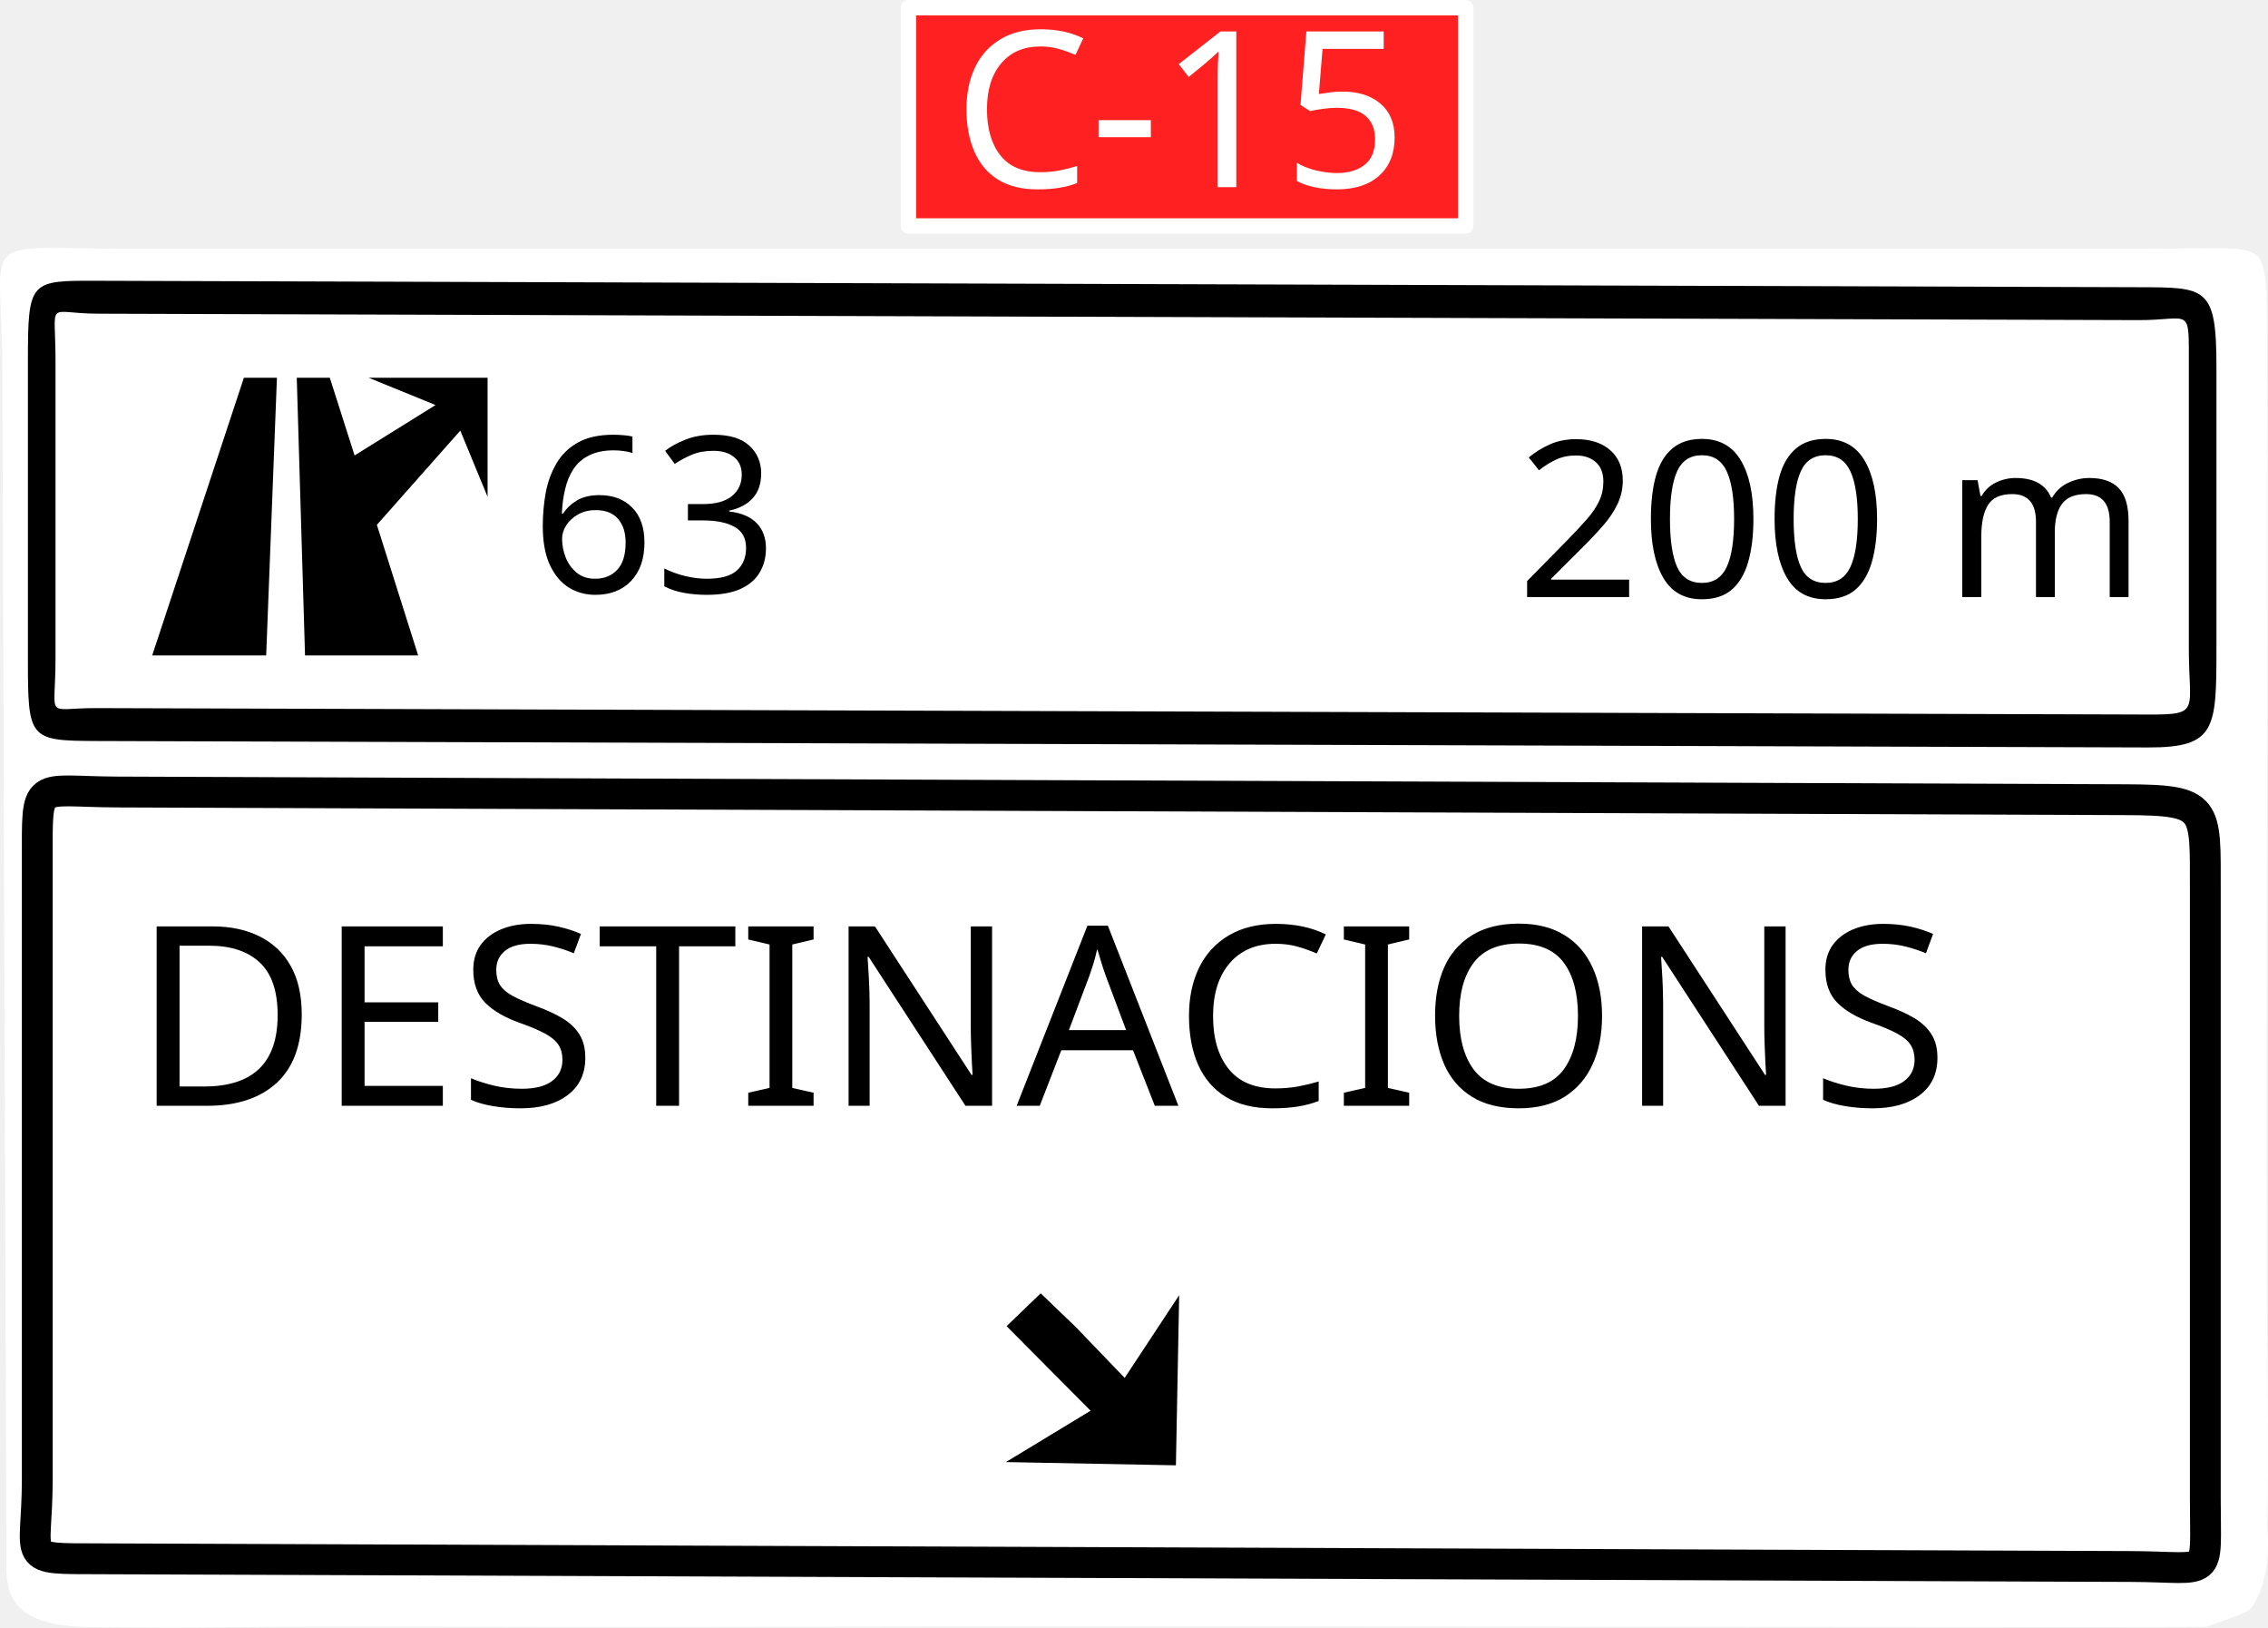
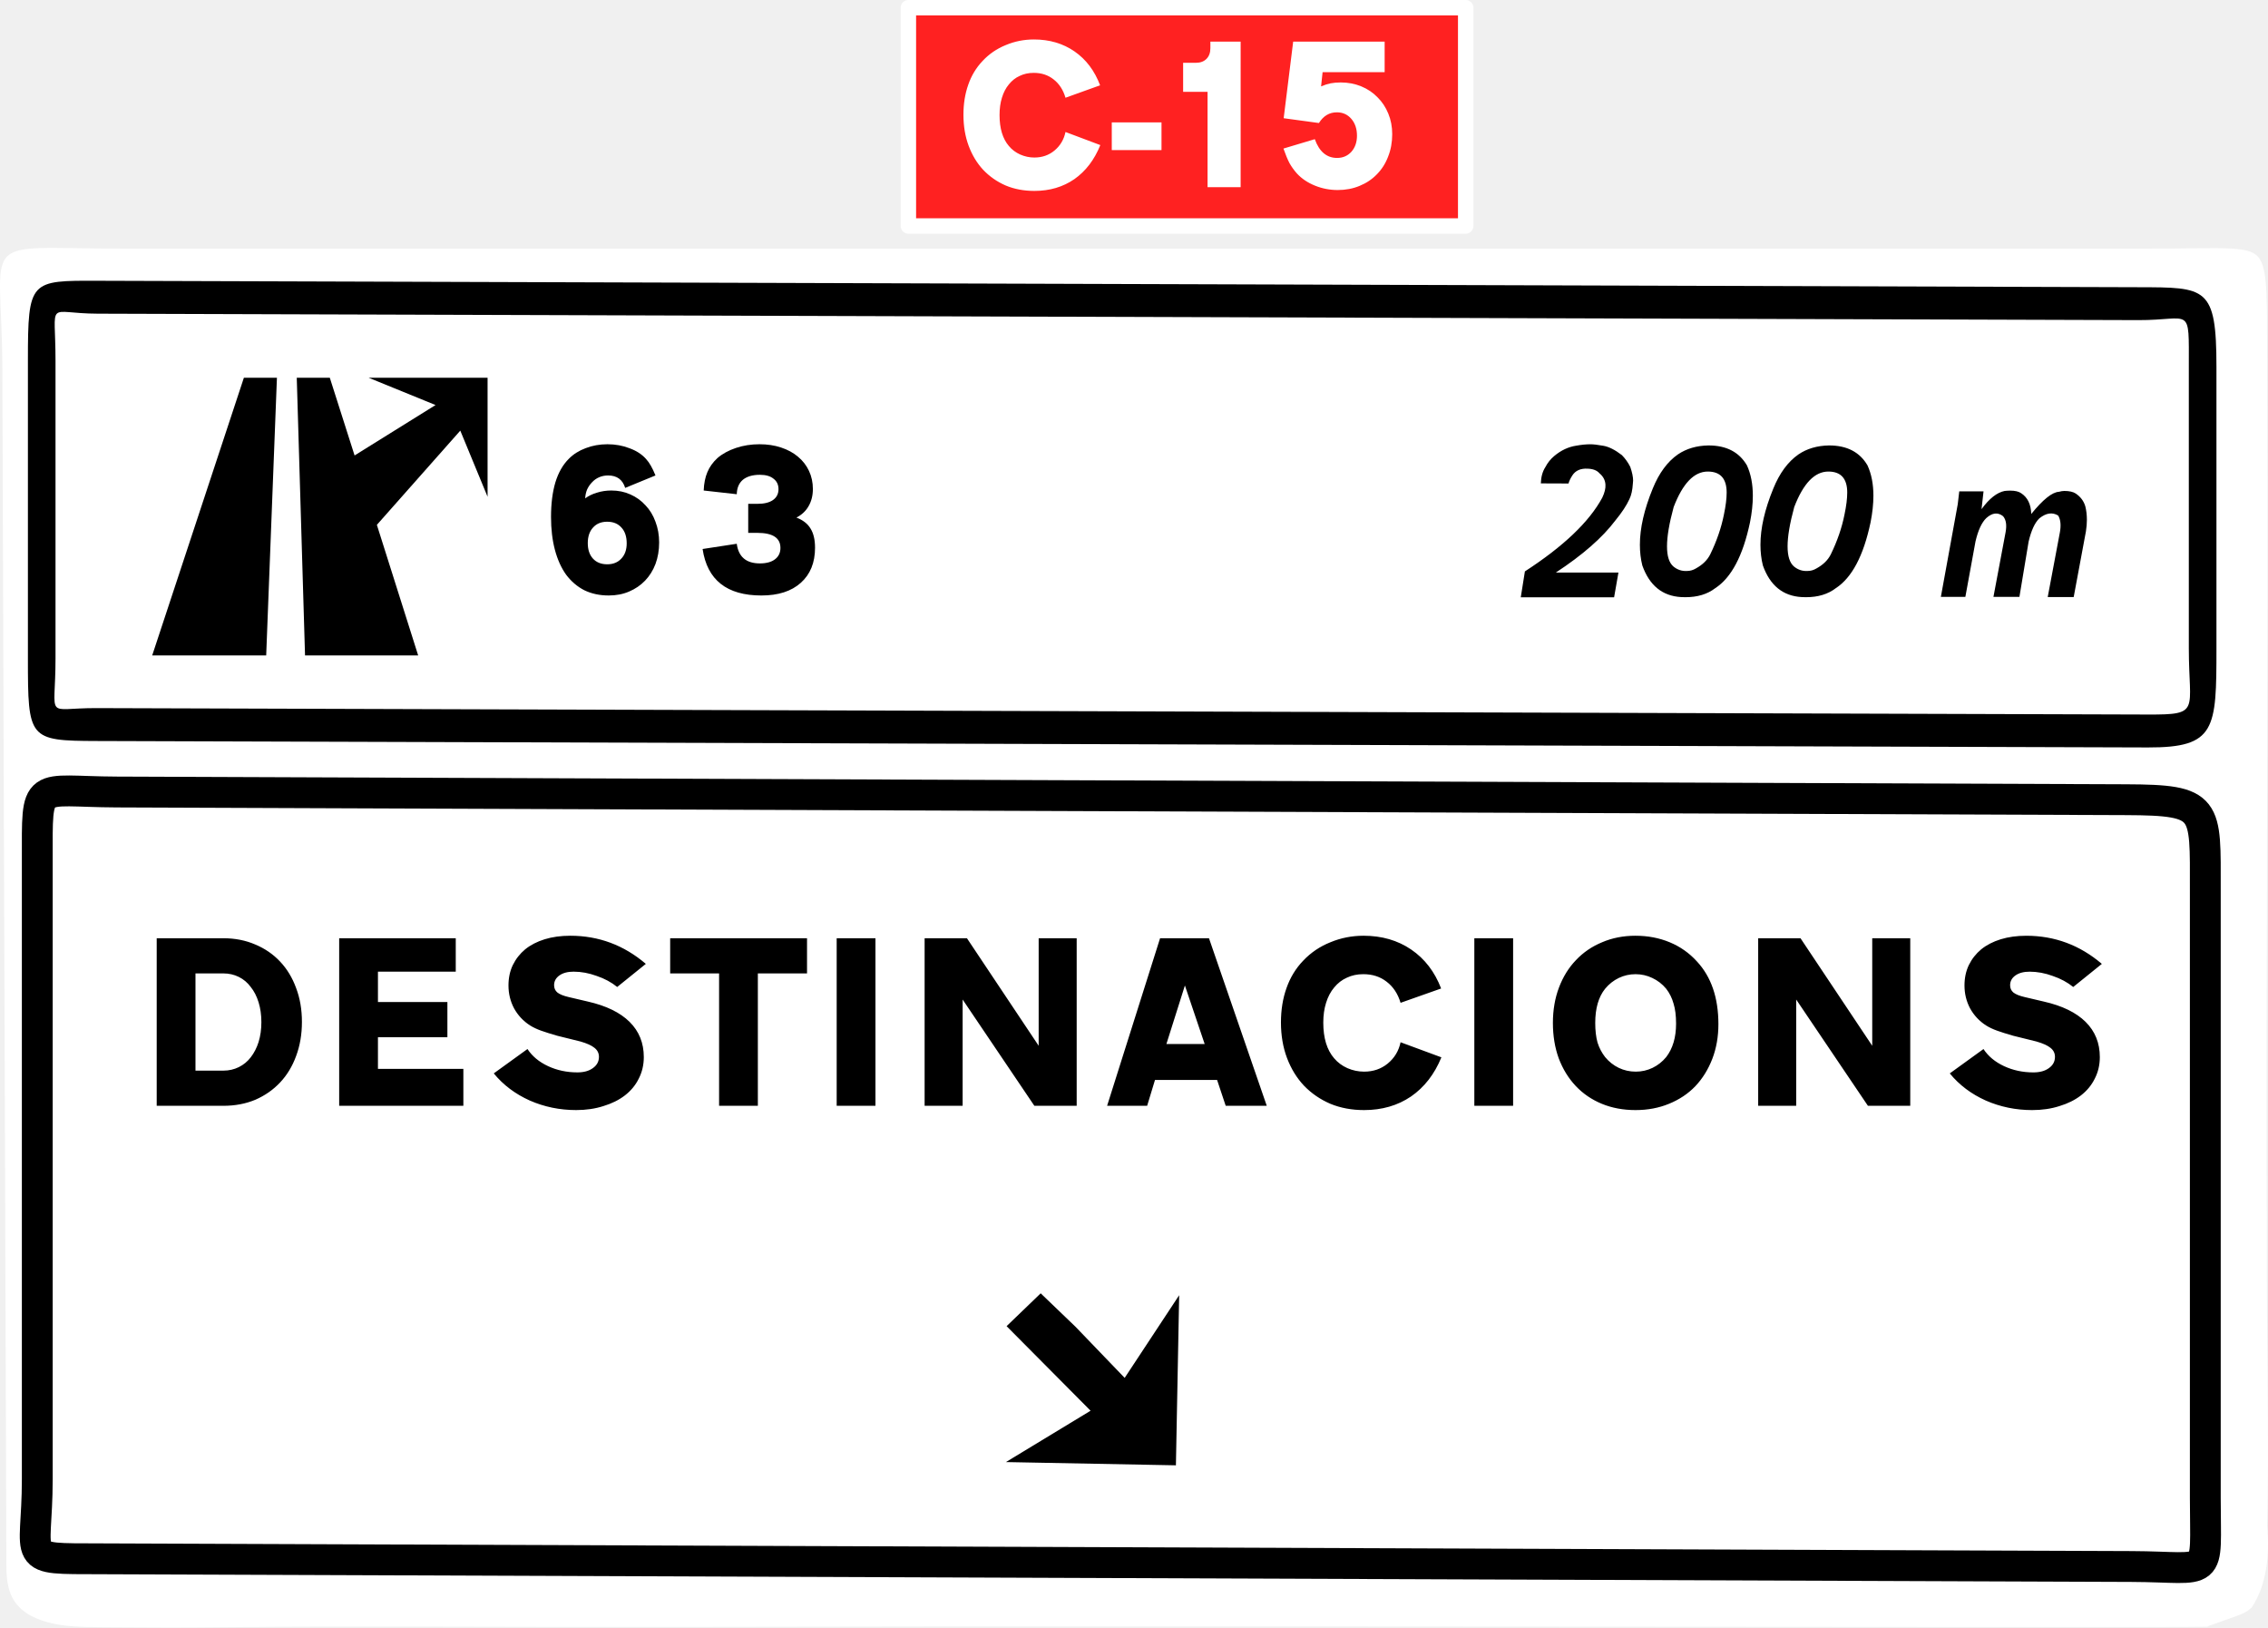
<svg xmlns="http://www.w3.org/2000/svg" version="1.2" width="294.24" height="211.085" id="svg2">
  <defs id="defs4008" />
  <g id="layer11" style="display:inline" transform="translate(-3.654911,30.18005)">
    <path d="m 297.786,167.753 c 0.34,3.787 -0.062,7.631 -2.009,10.564 -0.324,0.201 -0.337,0.512 -1.994,1.104 l -3.765,1.345 c 6.758,0.228 -110.917,-0.128 -197.607,0.061 -21.662,0.047 -43.199,-0.139 -59.929,0.04 -4.919,0.052 -9.309,0.046 -13.375,0.008 -2.857,-0.026 -5.713,0.028 -7.797,-0.334 -7.194,-1.247 -6.818,-5.457 -6.829,-8.884 L 3.959,17.583 C 3.899,-0.178 0.3,2.067 19.512,2.067 h 262.92 c 10.137,0 13.31,-0.515 14.44,1.43 1.012,1.741 0.879,5.355 0.912,13.746 0.149,38.242 -0.15,76.816 -0.041,115.075 0.054,18.912 0.007,-19.378 -0.016,-0.562 -0.011,9.439 0.327,26.513 0.06,35.997 z" id="path3217" style="fill:#ffffff;stroke-width:1;fill-opacity:1" />
    <path d="m 289.761,164.097 c 0,10.761 1.163,8.935 -9.599,8.894 L 16.675,171.992 C 5.913,171.951 8.491,172.447 8.491,161.685 V 81.436 c 0,-10.765 -0.459,-8.937 10.303,-8.896 l 260.662,0.999 c 10.762,0.041 10.305,0.955 10.305,11.721 z" id="path3243" style="fill:none;stroke:#000000;stroke-width:4;stroke-miterlimit:3.864;stroke-opacity:1" />
    <path d="m 143.181,141.891 6.384,6.636 7.07,-10.721 -0.423,22.061 -22.054,-0.421 10.984,-6.66 -10.896,-10.967 4.423,-4.259" id="polyline3245" style="fill:#000000;fill-opacity:1;stroke-width:1" />
    <text xml:space="preserve" style="font-size:38.669px;line-height:22.658px;font-family:'Andale Mono IPA';-inkscape-font-specification:'Andale Mono IPA';letter-spacing:0px;word-spacing:0px;fill:#ffffff;fill-opacity:1;stroke:none;stroke-width:1px;stroke-linecap:butt;stroke-linejoin:miter;stroke-opacity:1" x="307.614" y="178.695" id="text4113" transform="scale(1.067666,0.9366225)">
      <tspan id="tspan4111" x="307.614" y="178.695" style="font-style:normal;font-variant:normal;font-weight:normal;font-stretch:normal;font-size:38.669px;font-family:'Highway Gothic Wide';-inkscape-font-specification:'Highway Gothic Wide';fill:#ffffff;fill-opacity:1;stroke:none;stroke-width:1px" />
    </text>
    <path d="M 10.857,55.217 V 16.595 c 0,-8.121 -1.341,-6.114 5.488,-6.092 l 264.735,0.835 c 6.914,0.022 6.543,-2.028 6.543,6.092 v 36.503 c 0,8.121 1.607,8.582 -5.306,8.56 L 16.168,61.659 c -6.828,-0.021 -5.311,1.679 -5.311,-6.442 h -3.581 3.581 m -3.581,0 c 0,10.452 0.099,10.681 8.892,10.709 l 266.148,0.835 c 8.793,0.028 8.891,-2.375 8.891,-12.828 V 17.43 c 0,-10.461 -1.335,-10.332 -10.127,-10.359 L 16.344,6.236 C 7.552,6.208 7.276,6.134 7.276,16.595 Z" id="path5608" style="fill:#000000;stroke-width:1;fill-opacity:1" />
    <g id="g5651" transform="matrix(0.5324924,0,0,0.5324935,-5.32698,-14.89302)" style="stroke-width:1.878;fill:#000000">
      <path d="M 53.95,130.928 H 81.721 l 2.617,-67.631 h -8.051 L 53.95,130.928" id="polyline5612" style="fill:#000000;stroke-width:1.878" />
      <path d="m 91.185,130.928 h 27.562 l -10.058,-31.801 20.323,-22.947 6.647,16.1 V 63.297 h -28.983 l 16.309,6.647 -19.728,12.28 -6.036,-18.927 h -8.051 l 2.015,67.631" id="polyline5614" style="fill:#000000;stroke-width:1.878" />
    </g>
-     <text xml:space="preserve" style="font-size:28.178px;line-height:16.511px;font-family:'Highway Gothic Wide';-inkscape-font-specification:'Highway Gothic Wide';letter-spacing:0px;word-spacing:0px;display:inline;fill:#000000;stroke:#000000;stroke-width:1px;stroke-linecap:butt;stroke-linejoin:miter;stroke-opacity:1" x="72.86" y="46.476" id="text5284-6" transform="scale(0.9955162,1.004504)">
-       <tspan id="tspan5282-9" x="72.86" y="46.476" style="font-style:normal;font-variant:normal;font-weight:normal;font-stretch:normal;font-family:TrafficTypeW01-SpainD;-inkscape-font-specification:TrafficTypeW01-SpainD;fill:#000000;fill-opacity:1;stroke:none;stroke-width:1px">63</tspan>
-     </text>
-     <text xml:space="preserve" style="font-size:32.73px;line-height:19.178px;font-family:Haettenschweiler;-inkscape-font-specification:Haettenschweiler;letter-spacing:0px;word-spacing:0px;fill:none;stroke:#000000;stroke-width:1px;stroke-linecap:butt;stroke-linejoin:miter;stroke-opacity:1" x="20.7" y="113.758" id="text5780" transform="scale(1.004589,0.9954319)">
-       <tspan id="tspan5778" x="20.7" y="113.758" style="font-style:normal;font-variant:normal;font-weight:normal;font-stretch:normal;font-family:TrafficTypeW01-SpainD;-inkscape-font-specification:TrafficTypeW01-SpainD;fill:#000000;fill-opacity:1;stroke:none;stroke-width:1px">DESTINACIONS</tspan>
-     </text>
-     <rect style="display:inline;fill:#ff2121;stroke:#ffffff;stroke-width:2;stroke-linecap:round;stroke-linejoin:round;stroke-miterlimit:2.613;stroke-dasharray:none;stroke-opacity:1;fill-opacity:1" id="rect5280" width="72.301" height="28.312" x="121.505" y="-29.18" />
-     <text xml:space="preserve" style="font-size:28.178px;line-height:16.511px;font-family:'Highway Gothic Wide';-inkscape-font-specification:'Highway Gothic Wide';letter-spacing:0px;word-spacing:0px;display:inline;fill:none;stroke:#000000;stroke-width:1px;stroke-linecap:butt;stroke-linejoin:miter;stroke-opacity:1" x="127.903" y="-5.874" id="text5284" transform="scale(0.9955162,1.004504)">
-       <tspan id="tspan5282" x="127.903" y="-5.874" style="font-style:normal;font-variant:normal;font-weight:normal;font-stretch:normal;font-family:TrafficTypeW01-SpainD;-inkscape-font-specification:TrafficTypeW01-SpainD;fill:#ffffff;fill-opacity:1;stroke:none;stroke-width:1px">C-15</tspan>
-     </text>
-     <text xml:space="preserve" style="font-size:28.178px;line-height:16.511px;font-family:'Highway Gothic Wide';-inkscape-font-specification:'Highway Gothic Wide';letter-spacing:0px;word-spacing:0px;display:inline;fill:#000000;stroke:#000000;stroke-width:1px;stroke-linecap:butt;stroke-linejoin:miter;stroke-opacity:1" x="201.323" y="47.048" id="text5284-6-5" transform="scale(0.9955162,1.004504)">
-       <tspan id="tspan5282-9-2" x="201.323" y="47.048" style="font-style:normal;font-variant:normal;font-weight:normal;font-stretch:normal;font-family:'Caracteres L4';-inkscape-font-specification:'Caracteres L4';fill:#000000;fill-opacity:1;stroke:none;stroke-width:1px">200 m</tspan>
-     </text>
+     <path style="font-size:28.178px;line-height:16.511px;font-family:TrafficTypeW01-SpainD;-inkscape-font-specification:TrafficTypeW01-SpainD;letter-spacing:0px;word-spacing:0px;stroke-width:1px" d="m 82.807,37.318 q -1.183,0 -1.86,0.761 -0.676,0.733 -0.676,2.001 0,1.268 0.676,2.001 0.676,0.733 1.86,0.733 1.155,0 1.832,-0.733 0.704,-0.733 0.704,-1.972 0,-1.296 -0.676,-2.029 -0.676,-0.761 -1.86,-0.761 z m 2.339,-4.368 q -0.507,-1.606 -2.226,-1.606 -0.62,0 -1.155,0.225 -0.535,0.225 -0.93,0.648 -0.394,0.394 -0.648,0.93 -0.225,0.535 -0.254,1.155 0.648,-0.479 1.522,-0.733 0.902,-0.282 1.888,-0.282 1.353,0 2.48,0.507 1.155,0.507 1.972,1.409 0.845,0.874 1.296,2.113 0.479,1.24 0.479,2.677 0,1.522 -0.479,2.79 -0.479,1.24 -1.353,2.142 -0.874,0.902 -2.085,1.409 -1.183,0.507 -2.649,0.507 -1.775,0 -3.184,-0.676 -1.381,-0.704 -2.367,-2.001 -0.958,-1.324 -1.465,-3.212 -0.507,-1.888 -0.507,-4.255 0,-2.564 0.564,-4.452 0.592,-1.916 1.775,-3.071 0.874,-0.874 2.17,-1.353 1.324,-0.507 2.846,-0.507 1.522,0 2.846,0.507 1.353,0.479 2.17,1.381 0.366,0.394 0.648,0.902 0.282,0.479 0.592,1.24 z m 16.033,2.057 h 1.212 q 1.296,0 2.001,-0.479 0.733,-0.507 0.733,-1.409 0,-0.874 -0.648,-1.353 -0.62,-0.507 -1.775,-0.507 -1.437,0 -2.226,0.648 -0.761,0.648 -0.789,1.86 l -4.311,-0.479 q 0.056,-1.381 0.479,-2.367 0.423,-1.014 1.324,-1.832 0.958,-0.817 2.395,-1.296 1.437,-0.479 3.071,-0.479 1.55,0 2.818,0.423 1.296,0.423 2.198,1.183 0.93,0.761 1.437,1.832 0.507,1.071 0.507,2.339 0,1.268 -0.564,2.226 -0.535,0.93 -1.578,1.465 1.268,0.479 1.832,1.409 0.592,0.93 0.592,2.48 0,2.902 -1.86,4.537 -1.832,1.634 -5.128,1.634 -6.763,0 -7.665,-6.002 l 4.452,-0.676 q 0.338,2.536 3.015,2.536 1.268,0 1.972,-0.535 0.704,-0.535 0.704,-1.465 0,-1.944 -3.015,-1.944 h -1.183 z" id="text5284-6" transform="scale(0.9955162,1.004504)" aria-label="63" />
+     <path style="font-size:32.73px;line-height:19.178px;font-family:TrafficTypeW01-SpainD;-inkscape-font-specification:TrafficTypeW01-SpainD;letter-spacing:0px;word-spacing:0px;stroke-width:1px" d="m 28.883,109.176 h 3.6 q 1.08,0 1.997,-0.458 0.916,-0.458 1.538,-1.276 0.655,-0.851 1.015,-1.997 0.36,-1.178 0.36,-2.586 0,-1.407 -0.36,-2.586 -0.36,-1.178 -1.015,-1.997 -0.622,-0.851 -1.538,-1.309 -0.916,-0.458 -1.997,-0.458 h -3.6 z m 3.6,-17.249 q 2.258,0 4.124,0.818 1.866,0.786 3.208,2.226 1.342,1.44 2.062,3.437 0.753,1.997 0.753,4.419 0,2.422 -0.753,4.451 -0.72,1.997 -2.062,3.437 -1.342,1.44 -3.208,2.258 -1.866,0.786 -4.124,0.786 H 23.875 V 91.927 Z M 62.496,96.28 H 52.448 v 3.96 h 8.968 v 4.582 h -8.968 v 4.124 h 11.03 v 4.811 H 47.441 V 91.927 H 62.496 Z m 20.849,1.997 q -1.113,-0.916 -2.651,-1.44 -1.506,-0.556 -2.978,-0.556 -1.146,0 -1.833,0.491 -0.687,0.491 -0.687,1.276 0,0.589 0.425,0.949 0.458,0.36 1.44,0.589 l 2.487,0.589 q 3.568,0.818 5.4,2.651 1.833,1.833 1.833,4.582 0,1.538 -0.655,2.815 -0.622,1.276 -1.8,2.193 -1.146,0.884 -2.749,1.375 -1.604,0.524 -3.535,0.524 -3.175,0 -5.99,-1.244 -2.815,-1.276 -4.648,-3.535 l 4.353,-3.175 q 0.916,1.407 2.651,2.226 1.735,0.818 3.797,0.818 1.244,0 1.997,-0.556 0.786,-0.556 0.786,-1.473 0,-0.72 -0.589,-1.178 -0.556,-0.458 -1.8,-0.818 l -3.011,-0.753 q -1.244,-0.36 -2.062,-0.655 -0.818,-0.295 -1.44,-0.687 -1.309,-0.851 -2.062,-2.226 -0.72,-1.375 -0.72,-2.978 0,-1.473 0.556,-2.651 0.589,-1.211 1.604,-2.062 1.047,-0.851 2.52,-1.309 1.473,-0.458 3.306,-0.458 5.499,0 9.753,3.666 z m 24.515,-1.767 h -6.35 V 113.758 H 96.503 V 96.509 h -6.317 v -4.582 h 17.674 z m 8.837,17.249 h -5.008 V 91.927 h 5.008 z m 21.078,-7.822 V 91.927 h 4.909 v 21.831 h -5.466 l -9.263,-13.845 v 13.845 h -4.909 V 91.927 h 5.466 z m 18.885,-7.855 -2.389,7.626 h 4.942 z m 10.572,15.678 h -5.302 l -1.113,-3.371 h -8.019 l -1.015,3.371 h -5.171 l 6.841,-21.831 h 6.317 z m 22.551,-6.317 q -1.342,3.306 -3.928,5.106 -2.586,1.767 -6.055,1.767 -2.389,0 -4.353,-0.818 -1.964,-0.851 -3.404,-2.357 -1.407,-1.506 -2.193,-3.6 -0.786,-2.095 -0.786,-4.648 0,-2.455 0.72,-4.484 0.72,-2.062 2.16,-3.568 1.473,-1.571 3.502,-2.389 2.029,-0.851 4.288,-0.851 3.535,0 6.153,1.8 2.618,1.8 3.862,5.073 l -5.237,1.866 q -0.524,-1.767 -1.8,-2.749 -1.244,-0.982 -3.011,-0.982 -1.178,0 -2.127,0.458 -0.949,0.425 -1.636,1.276 -0.687,0.818 -1.047,1.997 -0.36,1.146 -0.36,2.586 0,3.011 1.407,4.648 0.687,0.818 1.702,1.276 1.047,0.458 2.16,0.458 1.767,0 3.044,-1.047 1.309,-1.08 1.669,-2.782 z m 9.263,6.317 h -5.008 V 91.927 h 5.008 z m 15.808,-17.15 q -1.146,0 -2.16,0.491 -1.015,0.491 -1.767,1.407 -1.276,1.604 -1.276,4.451 0,1.473 0.295,2.553 0.327,1.047 0.982,1.898 0.753,0.916 1.767,1.407 1.015,0.491 2.193,0.491 1.146,0 2.16,-0.491 1.015,-0.491 1.767,-1.407 1.276,-1.669 1.276,-4.353 0,-1.571 -0.327,-2.618 -0.295,-1.08 -0.949,-1.931 -0.753,-0.916 -1.8,-1.407 -1.015,-0.491 -2.16,-0.491 z m 0,-5.008 q 2.389,0 4.419,0.851 2.029,0.851 3.502,2.487 2.782,3.011 2.782,8.182 0,2.455 -0.786,4.517 -0.786,2.062 -2.193,3.568 -1.407,1.473 -3.404,2.291 -1.964,0.818 -4.32,0.818 -2.389,0 -4.353,-0.818 -1.964,-0.818 -3.371,-2.324 -1.407,-1.506 -2.193,-3.6 -0.753,-2.095 -0.753,-4.615 0,-2.52 0.786,-4.615 0.786,-2.095 2.193,-3.568 1.407,-1.506 3.371,-2.324 1.964,-0.851 4.32,-0.851 z m 30.57,14.336 V 91.927 h 4.909 v 21.831 h -5.466 l -9.263,-13.845 v 13.845 h -4.909 V 91.927 h 5.466 z m 25.955,-7.659 q -1.113,-0.916 -2.651,-1.44 -1.506,-0.556 -2.978,-0.556 -1.146,0 -1.833,0.491 -0.687,0.491 -0.687,1.276 0,0.589 0.425,0.949 0.458,0.36 1.44,0.589 l 2.487,0.589 q 3.568,0.818 5.4,2.651 1.833,1.833 1.833,4.582 0,1.538 -0.655,2.815 -0.622,1.276 -1.8,2.193 -1.146,0.884 -2.749,1.375 -1.604,0.524 -3.535,0.524 -3.175,0 -5.99,-1.244 -2.815,-1.276 -4.648,-3.535 l 4.353,-3.175 q 0.916,1.407 2.651,2.226 1.735,0.818 3.797,0.818 1.244,0 1.997,-0.556 0.786,-0.556 0.786,-1.473 0,-0.72 -0.589,-1.178 -0.556,-0.458 -1.8,-0.818 l -3.011,-0.753 q -1.244,-0.36 -2.062,-0.655 -0.818,-0.295 -1.44,-0.687 -1.309,-0.851 -2.062,-2.226 -0.72,-1.375 -0.72,-2.978 0,-1.473 0.556,-2.651 0.589,-1.211 1.604,-2.062 1.047,-0.851 2.52,-1.309 1.473,-0.458 3.306,-0.458 5.499,0 9.753,3.666 z" id="text5780" transform="scale(1.004589,0.9954319)" aria-label="DESTINACIONS" />
+     <path id="rect5280" style="display:inline;fill:#ff2121;stroke:#ffffff;stroke-width:2;stroke-linecap:round;stroke-linejoin:round;stroke-miterlimit:2.613" d="m 121.505,-29.18 h 72.301 v 28.312 h -72.301 z" />
+     <path style="font-size:28.178px;line-height:16.511px;font-family:TrafficTypeW01-SpainD;-inkscape-font-specification:TrafficTypeW01-SpainD;letter-spacing:0px;word-spacing:0px;fill:#ffffff;stroke-width:1px" d="m 147.064,-11.312 q -1.155,2.846 -3.381,4.396 -2.226,1.522 -5.213,1.522 -2.057,0 -3.748,-0.704 -1.691,-0.733 -2.931,-2.029 -1.212,-1.296 -1.888,-3.1 -0.676,-1.803 -0.676,-4.001 0,-2.113 0.62,-3.86 0.62,-1.775 1.86,-3.071 1.268,-1.353 3.015,-2.057 1.747,-0.733 3.691,-0.733 3.043,0 5.298,1.55 2.254,1.55 3.325,4.368 l -4.509,1.606 q -0.451,-1.522 -1.55,-2.367 -1.071,-0.845 -2.592,-0.845 -1.014,0 -1.832,0.394 -0.817,0.366 -1.409,1.099 -0.592,0.704 -0.902,1.719 -0.31,0.986 -0.31,2.226 0,2.592 1.212,4.001 0.592,0.704 1.465,1.099 0.902,0.394 1.86,0.394 1.522,0 2.621,-0.902 1.127,-0.93 1.437,-2.395 z m 7.974,0.648 h -6.481 v -3.579 h 6.481 z m 10.313,4.79 h -4.311 V -18.188 h -3.184 v -3.748 h 1.663 q 0.874,0 1.381,-0.507 0.507,-0.507 0.507,-1.381 v -0.845 h 3.945 z m 18.767,-14.85 h -8.087 l -0.197,1.832 q 0.676,-0.282 1.24,-0.394 0.592,-0.113 1.324,-0.113 1.437,0 2.677,0.507 1.24,0.507 2.113,1.409 0.902,0.874 1.409,2.113 0.507,1.212 0.507,2.649 0,1.578 -0.535,2.902 -0.507,1.324 -1.465,2.282 -0.93,0.958 -2.254,1.493 -1.296,0.535 -2.846,0.535 -1.55,0 -2.959,-0.564 -1.409,-0.564 -2.339,-1.55 -0.564,-0.62 -0.986,-1.353 -0.395,-0.761 -0.789,-1.888 l 4.086,-1.212 q 0.874,2.423 2.902,2.423 1.127,0 1.86,-0.789 0.733,-0.817 0.733,-2.085 0,-1.324 -0.733,-2.17 -0.733,-0.845 -1.888,-0.845 -1.465,0 -2.339,1.381 l -4.593,-0.62 1.24,-9.891 h 11.919 z" id="text5284" transform="scale(0.9955162,1.004504)" aria-label="C-15" />
+     <path style="font-size:28.178px;line-height:16.511px;font-family:'Caracteres L4';-inkscape-font-specification:'Caracteres L4';letter-spacing:0px;word-spacing:0px;stroke-width:1px" d="m 212.605,27.51 q 1.087,0.179 2.435,1.211 0.66,0.674 1.087,1.513 0.371,1.073 0.371,1.775 0,0.193 -0.028,0.344 -0.083,1.321 -0.454,2.05 -0.564,1.225 -1.83,2.752 -2.532,3.33 -7.76,6.728 h 8.159 l -0.564,3.192 h -12.163 l 0.537,-3.343 q 7.54,-4.843 10.085,-9.521 0.468,-0.977 0.413,-1.692 -0.055,-0.853 -0.77,-1.445 -0.482,-0.564 -1.527,-0.605 -1.403,-0.083 -2.023,0.881 -0.358,0.55 -0.495,1.032 l -3.605,-0.014 q 0.041,-1.266 0.592,-2.105 0.44,-0.839 1.156,-1.431 1.321,-1.101 2.876,-1.335 1.004,-0.179 1.83,-0.179 0.605,0 1.679,0.193 z m 9.163,15.603 q 0.77,0.619 1.747,0.564 0.619,0 1.17,-0.33 1.307,-0.715 1.857,-1.802 1.28,-2.6 1.789,-5.146 0.358,-1.679 0.358,-2.848 0,-2.711 -2.463,-2.711 -2.669,0 -4.444,4.582 -0.867,3.151 -0.867,5.077 0,1.912 0.853,2.614 z m 4.527,-15.644 h 0.041 q 3.481,0 4.995,2.573 0.77,1.665 0.77,3.921 0,1.582 -0.371,3.44 -1.376,6.467 -4.54,8.503 -1.527,1.156 -3.866,1.156 -0.275,0 -0.564,-0.014 -3.674,-0.206 -5.063,-4.086 -0.316,-1.252 -0.316,-2.669 0,-3.22 1.679,-7.265 1.225,-2.986 3.275,-4.403 1.665,-1.114 3.963,-1.156 z m 11.186,15.644 q 0.77,0.619 1.747,0.564 0.619,0 1.17,-0.33 1.307,-0.715 1.857,-1.802 1.28,-2.6 1.789,-5.146 0.358,-1.679 0.358,-2.848 0,-2.711 -2.463,-2.711 -2.669,0 -4.444,4.582 -0.867,3.151 -0.867,5.077 0,1.912 0.853,2.614 z m 4.527,-15.644 h 0.041 q 3.481,0 4.994,2.573 0.77,1.665 0.77,3.921 0,1.582 -0.371,3.44 -1.376,6.467 -4.54,8.503 -1.527,1.156 -3.866,1.156 -0.275,0 -0.564,-0.014 -3.674,-0.206 -5.063,-4.086 -0.316,-1.252 -0.316,-2.669 0,-3.22 1.679,-7.265 1.225,-2.986 3.275,-4.403 1.665,-1.114 3.963,-1.156 z m 16.992,5.93 h 3.165 l -0.261,2.298 q 1.5,-2.05 3.013,-2.353 0.385,-0.041 0.715,-0.041 0.963,0 1.431,0.33 1.266,0.812 1.321,2.683 2.284,-2.793 3.605,-2.862 0.385,-0.11 0.715,-0.11 0.963,0 1.472,0.33 0.949,0.633 1.252,1.651 0.206,0.798 0.206,1.747 0,0.702 -0.124,1.486 l -1.596,8.489 h -3.385 l 1.582,-8.338 q 0.261,-1.403 -0.22,-2.188 -1.128,-0.688 -2.449,0.358 -0.894,0.853 -1.403,3.013 l -1.197,7.127 h -3.385 l 1.582,-8.338 q 0.261,-1.403 -0.33,-2.078 -1.018,-0.798 -2.188,0.248 -0.894,0.853 -1.403,3.013 l -1.321,7.155 h -3.192 l 2.201,-11.97 z" id="text5284-6-5" transform="scale(0.9955162,1.004504)" aria-label="200 m" />
  </g>
</svg>
